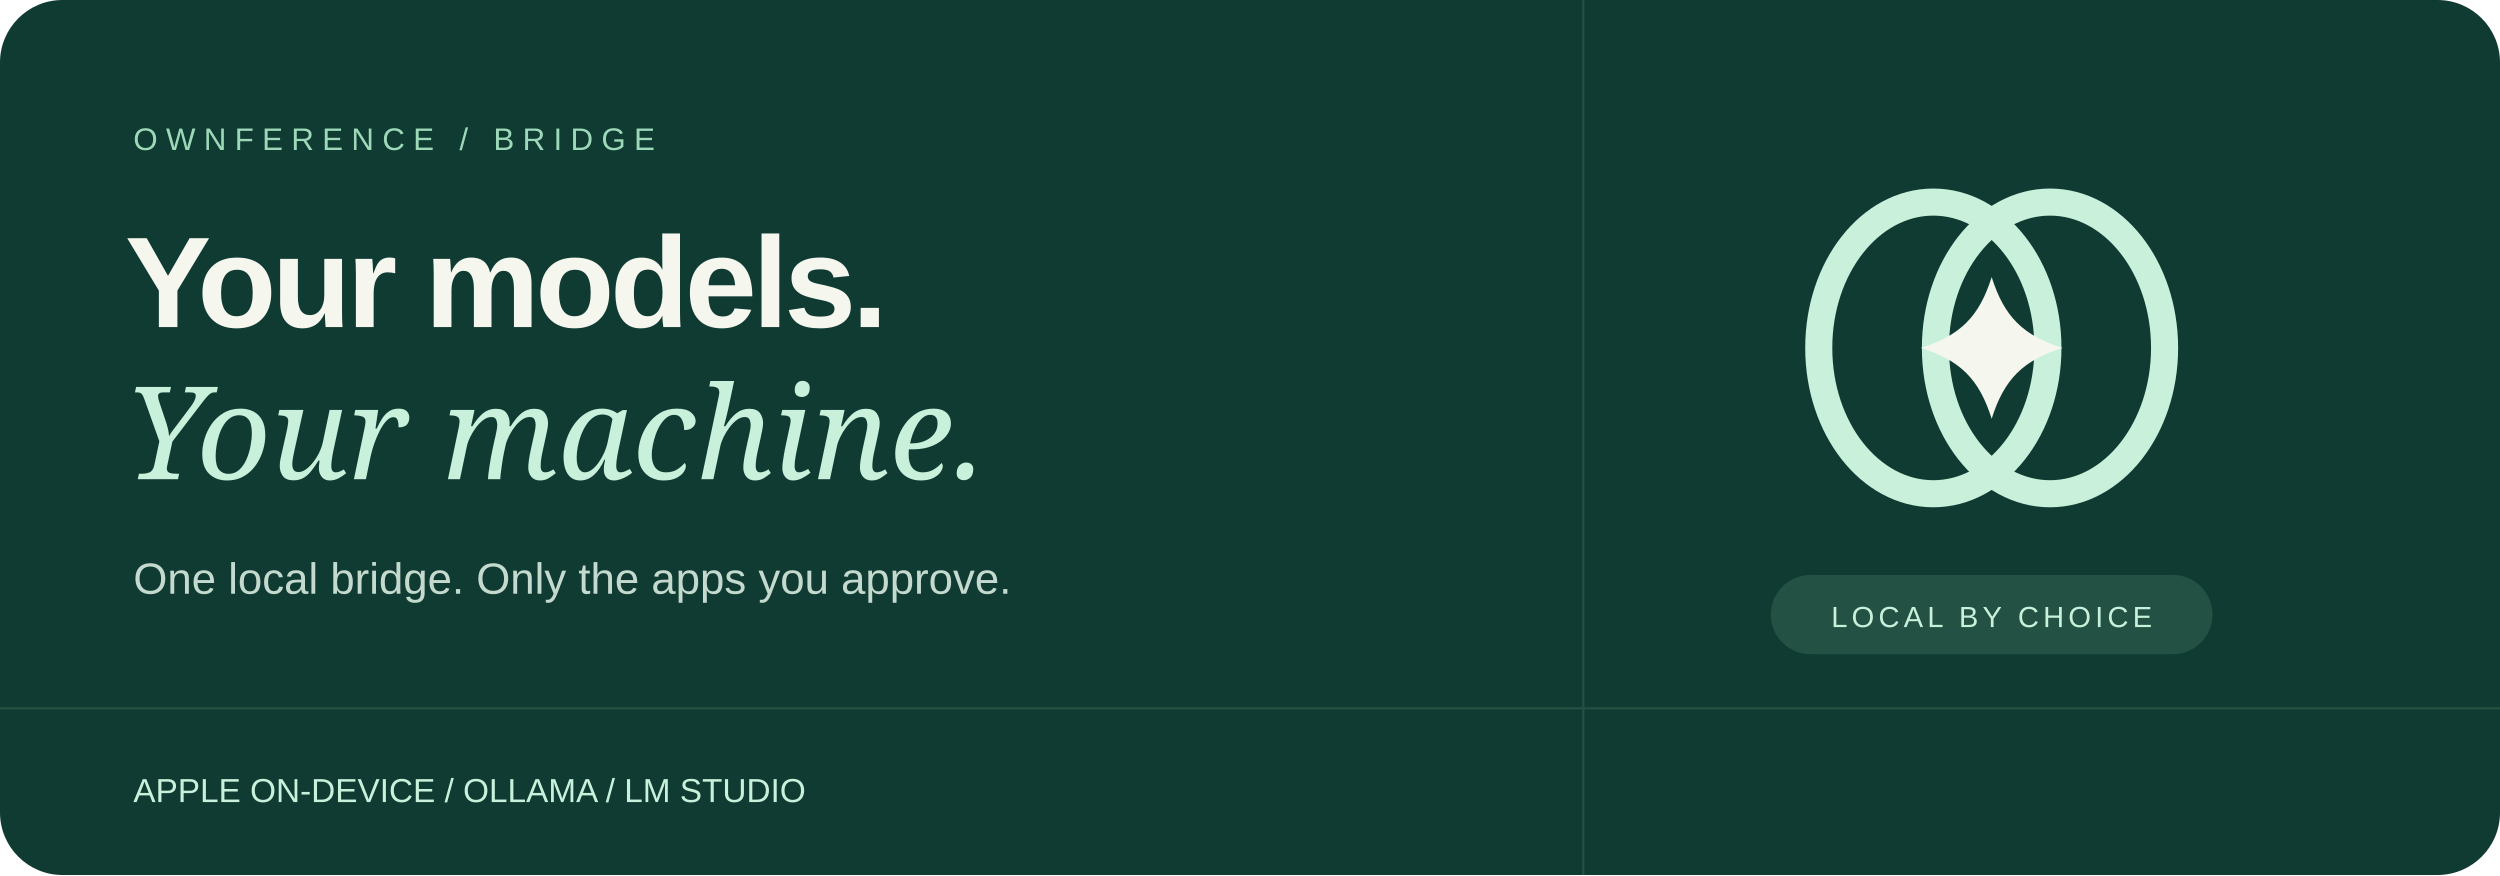
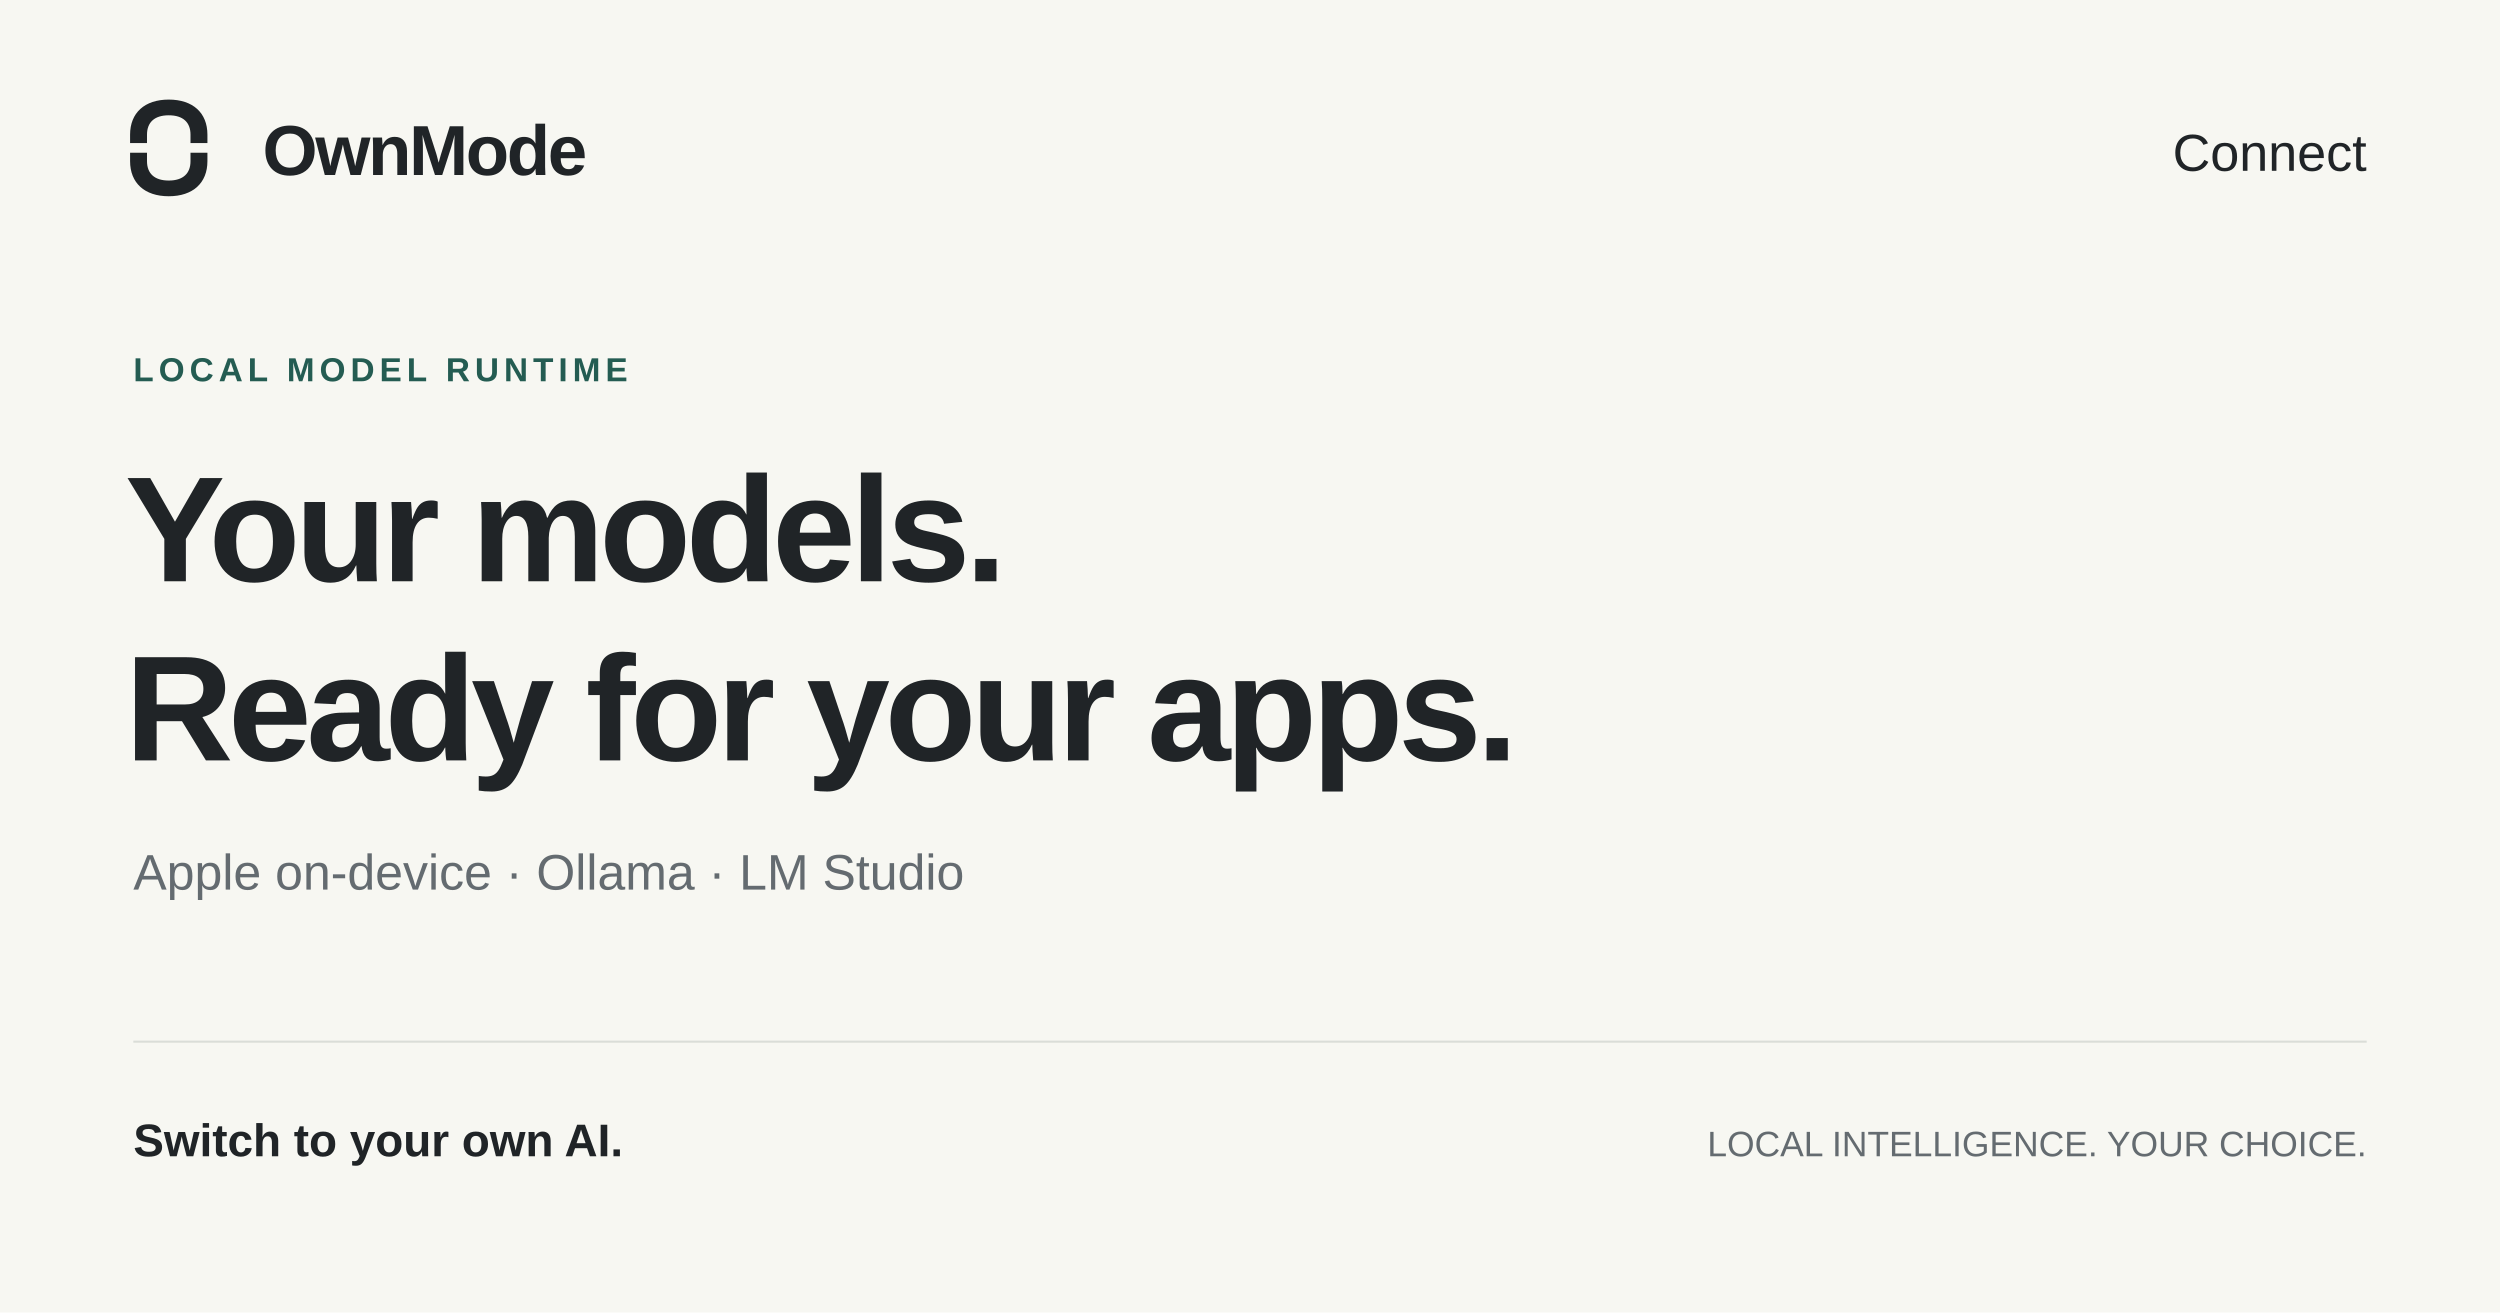
- <svg xmlns="http://www.w3.org/2000/svg" viewBox="0 0 1200 420" role="img" aria-labelledby="title desc">
-   <rect width="1200" height="420" rx="30" fill="#103b32" />
-   <path d="M760 0v420M0 340h1200" stroke="#235245" />
-   <text x="64" y="72" font-family="Arial,sans-serif" font-size="15" letter-spacing="4" fill="#9dd9b9">OWNFERENCE / BRIDGE</text>
-   <text x="60" y="157" font-family="Arial,sans-serif" font-size="62" font-weight="700" letter-spacing="-2" fill="#f5f7ef">Your models.</text>
-   <text x="60" y="230" font-family="Georgia,serif" font-size="62" font-style="italic" fill="#c8f0da">Your machine.</text>
-   <text x="64" y="285" font-family="Arial,sans-serif" font-size="21" fill="#c5dacf">One local bridge. Only the apps you approve.</text>
-   <text x="64" y="385" font-family="Arial,sans-serif" font-size="16" fill="#c8f0da">APPLE ON-DEVICE  /  OLLAMA  /  LM STUDIO</text>
-   <g fill="none" stroke="#c8f0da" stroke-width="13">
-     <ellipse cx="928" cy="167" rx="55" ry="70" />
-     <ellipse cx="984" cy="167" rx="55" ry="70" />
+ <svg xmlns="http://www.w3.org/2000/svg" width="1200" height="630" viewBox="0 0 1200 630" role="img" aria-labelledby="title desc">
+   <rect width="1200" height="630" fill="#F7F7F2" />
+   <g transform="translate(52 42) scale(.58)" fill="#202427">
+     <path d="M18 46v-7C18 21 30 10 50 10s32 11 32 29v7H68v-7c0-10-6-16-18-16s-18 6-18 16v7H18zm0 8h14v7c0 10 6 16 18 16s18-6 18-16v-7h14v7c0 18-12 29-32 29S18 79 18 61v-7z" />
  </g>
-   <path d="M956 133c6 19 15 28 34 34-19 6-28 15-34 34-6-19-15-28-34-34 19-6 28-15 34-34Z" fill="#f5f7ef" />
-   <rect x="850" y="276" width="212" height="38" rx="19" fill="#235245" />
-   <text x="956" y="301" text-anchor="middle" font-family="Arial,sans-serif" font-size="14" letter-spacing="2" fill="#c8f0da">LOCAL BY CHOICE</text>
+   <g font-family="Arial, Helvetica, sans-serif" fill="#202427">
+     <text x="126" y="84" font-size="34" font-weight="700" letter-spacing="-1.1">OwnMode</text>
+     <text x="1136" y="82" text-anchor="end" font-size="25">Connect</text>
+     <text x="64" y="183" font-size="16" font-weight="700" letter-spacing="2.4" fill="#245C52">LOCAL MODEL RUNTIME</text>
+     <text x="60" y="279" font-size="72" font-weight="700" letter-spacing="-2.5">Your models.</text>
+     <text x="60" y="365" font-size="72" font-weight="700" letter-spacing="-2.5">Ready for your apps.</text>
+     <text x="64" y="427" font-size="24" fill="#646B70">Apple on-device · Ollama · LM Studio</text>
+     <path d="M64 500h1072" stroke="#DADDD8" />
+     <text x="64" y="555" font-size="22" font-weight="700">Switch to your own AI.</text>
+     <text x="1136" y="555" text-anchor="end" font-size="17" fill="#646B70">LOCAL INTELLIGENCE. YOUR CHOICE.</text>
+   </g>
</svg>
